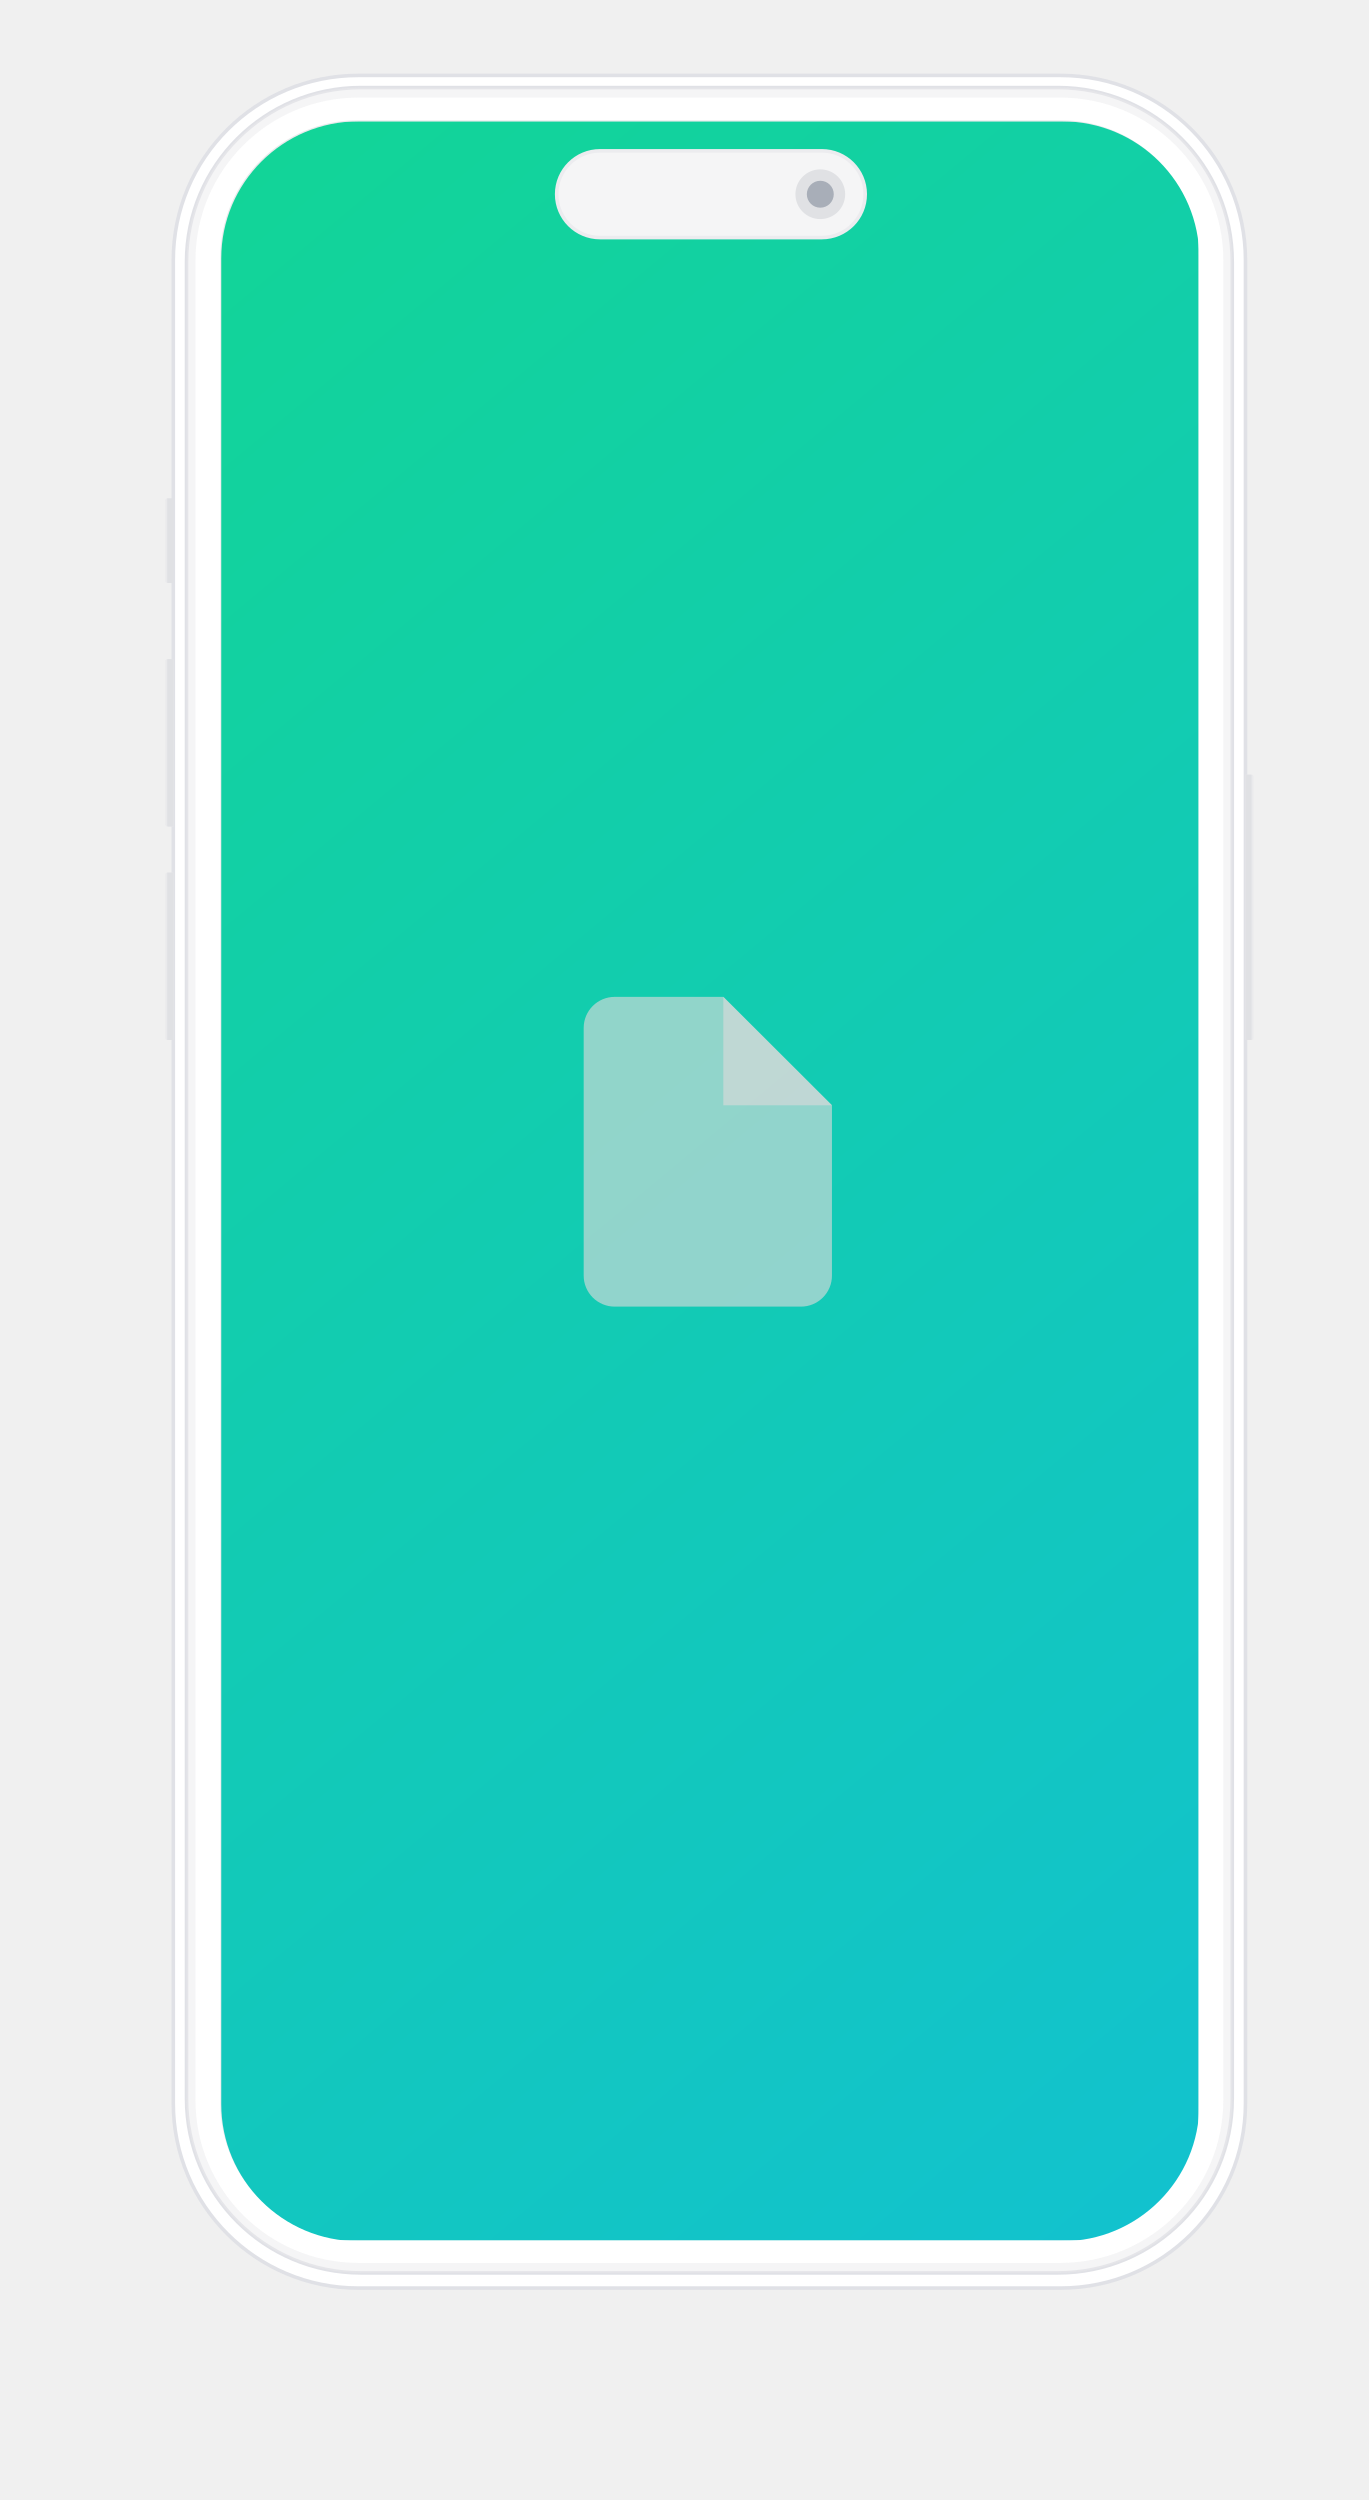
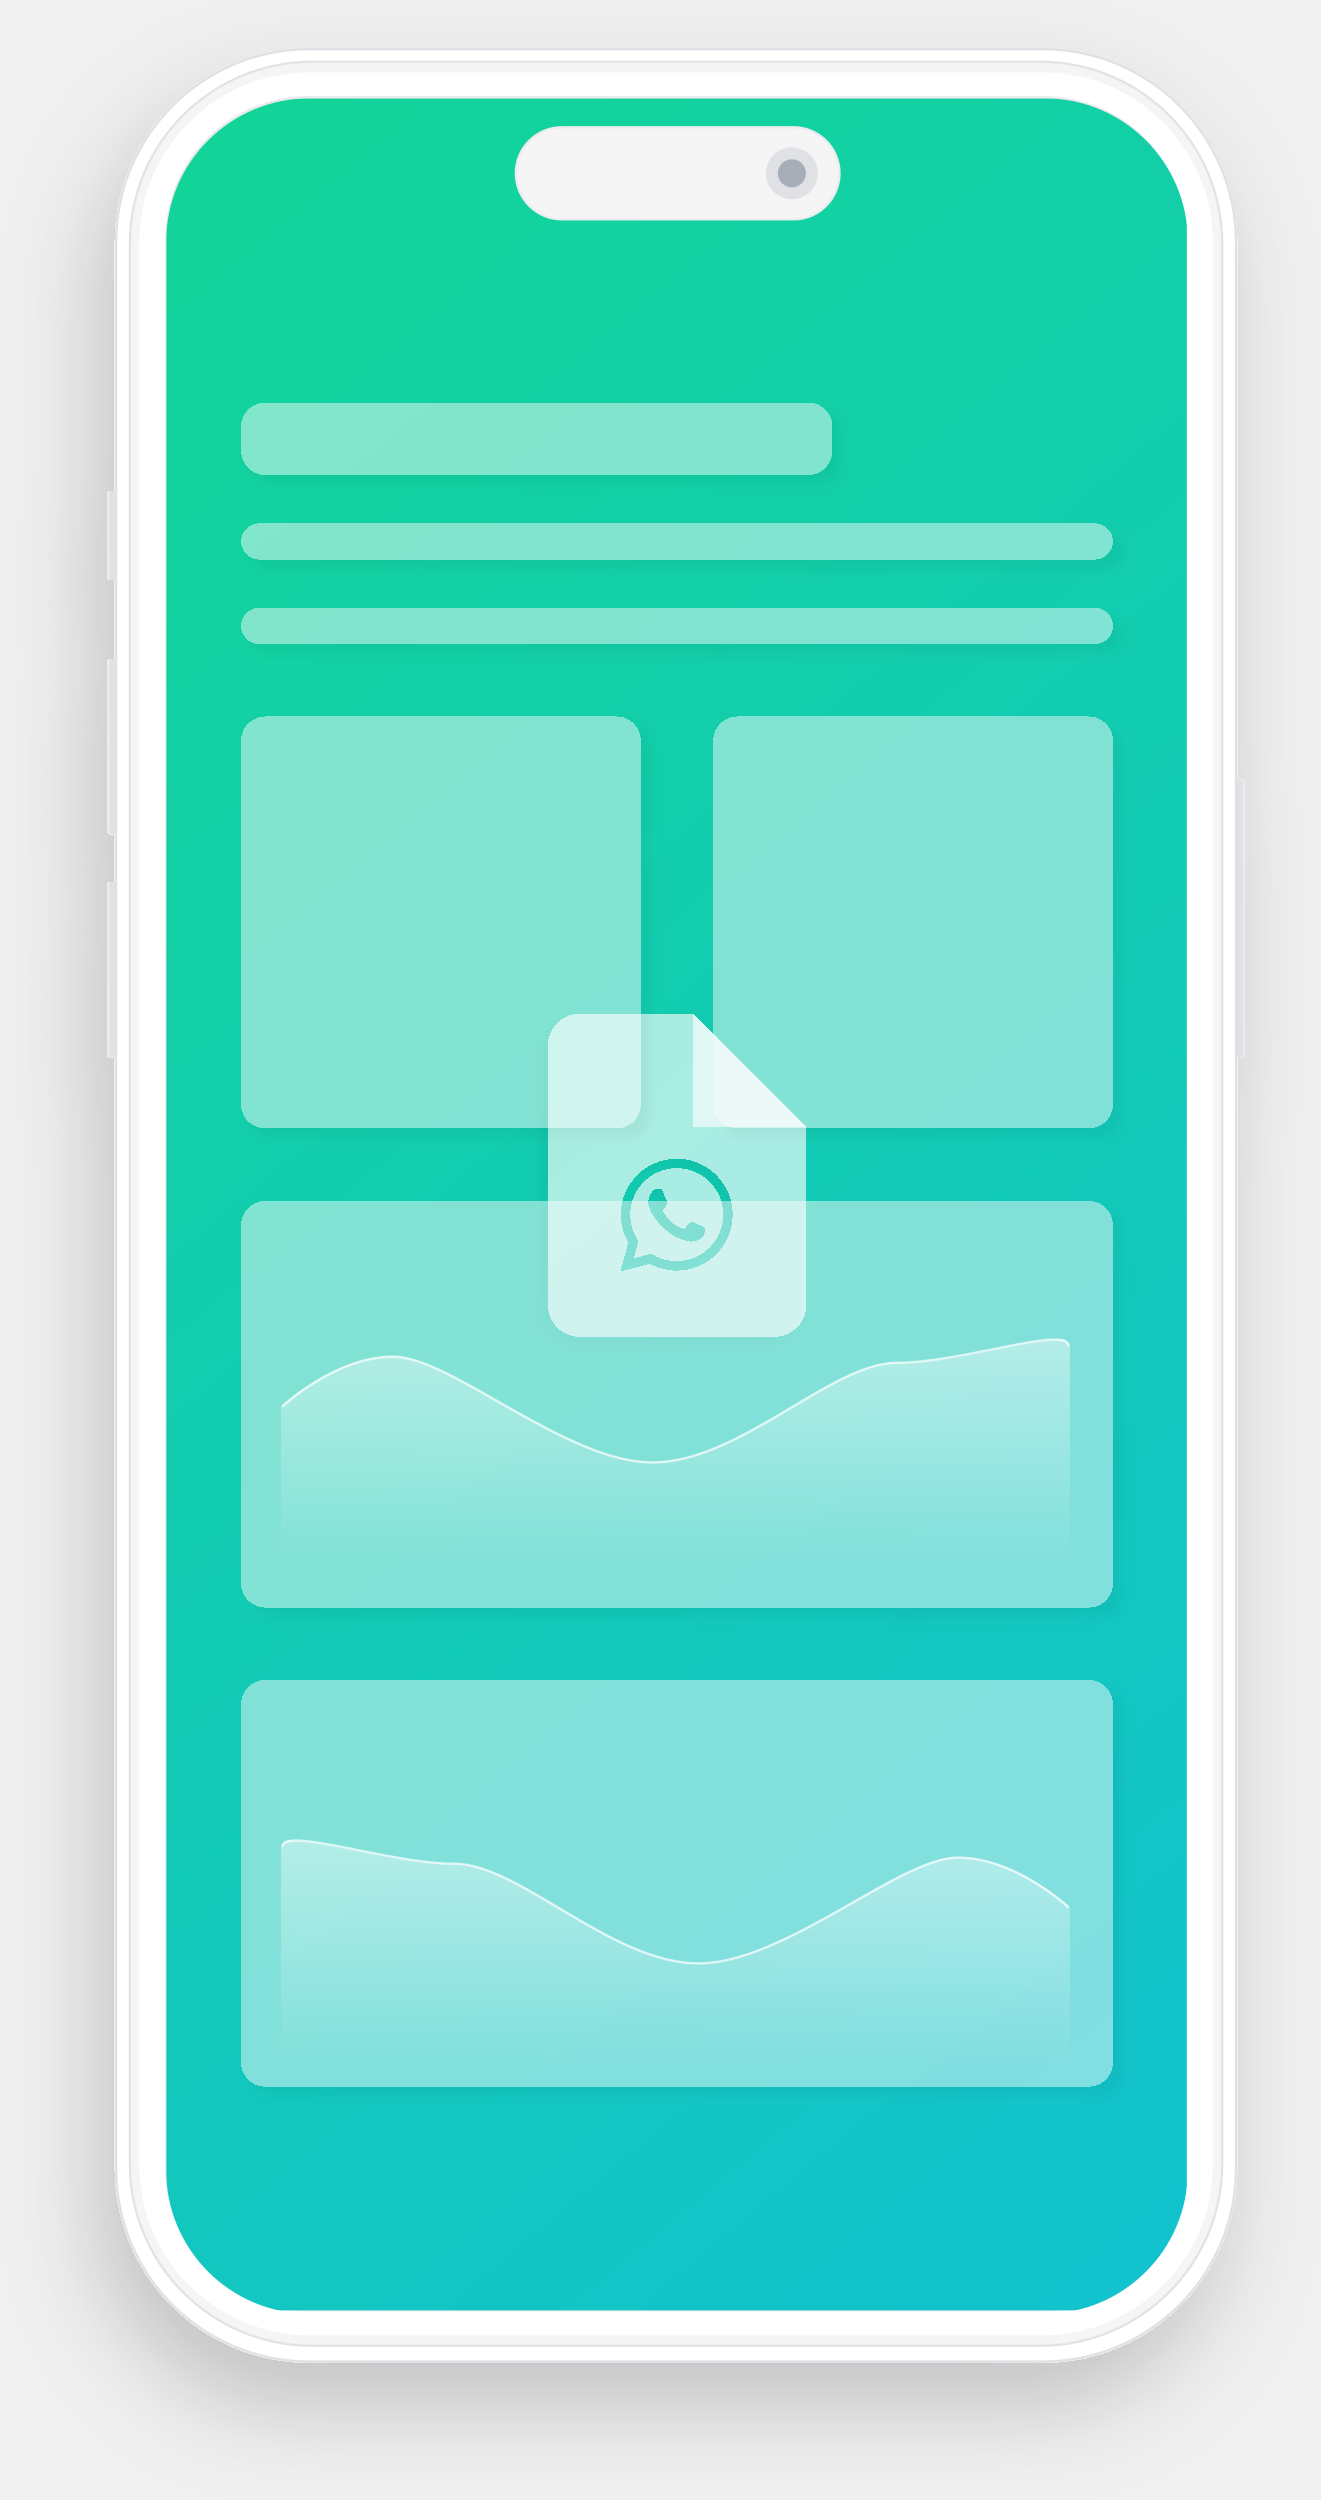
- <svg xmlns="http://www.w3.org/2000/svg" viewBox="0 0 381 696" fill="none">
-   <g class="MockUp" filter="url(#filter0_d_602_607)">
-     <g id="">
-       <path class="Vector" d="M46.568 138.744H48.246V162.302H46.568C46.256 162.302 46 162.047 46 161.735V139.311C46 138.999 46.256 138.744 46.568 138.744Z" fill="#EAEAEC" />
-       <path class="Vector_2" d="M295.268 21H99.719C71.291 21 48.246 44.033 48.246 72.445V585.555C48.246 613.967 71.291 637 99.719 637H295.268C323.696 637 346.741 613.967 346.741 585.555V72.445C346.741 44.033 323.696 21 295.268 21Z" fill="white" stroke="#E0E1E6" stroke-miterlimit="10" />
-       <path class="Vector_3" d="M294.526 24.38H100.462C73.657 24.38 51.927 46.098 51.927 72.888V584.271C51.927 611.061 73.657 632.779 100.462 632.779H294.526C321.331 632.779 343.06 611.061 343.06 584.271V72.888C343.06 46.098 321.331 24.38 294.526 24.38Z" fill="white" stroke="#E0E1E6" stroke-miterlimit="10" />
-       <path class="Vector_4" d="M295.443 33.49H99.551C78.449 33.49 61.342 50.587 61.342 71.678V585.48C61.342 606.571 78.449 623.668 99.551 623.668H295.443C316.545 623.668 333.651 606.571 333.651 585.48V71.678C333.651 50.587 316.545 33.49 295.443 33.49Z" fill="#EAEAEC" />
-       <path class="Vector_5" d="M48.252 138.744H46.568V162.302H48.252V138.744Z" fill="#E0E1E4" />
-       <path class="Vector_6" d="M46.568 183.485H48.246V230.104H46.568C46.256 230.104 46 229.848 46 229.536V184.047C46 183.735 46.256 183.485 46.568 183.485Z" fill="#EAEAEC" />
-       <path class="Vector_7" d="M48.252 183.485H46.568V230.104H48.252V183.485Z" fill="#E0E1E4" />
-       <path class="Vector_8" d="M46.568 242.918H48.246V289.537H46.568C46.256 289.543 46 289.288 46 288.976V243.486C46 243.174 46.256 242.918 46.568 242.918Z" fill="#EAEAEC" />
-       <path class="Vector_9" d="M48.252 242.918H46.568V289.537H48.252V242.918Z" fill="#E0E1E4" />
-       <path class="Vector_10" opacity="0.48" d="M294.532 24.38H100.462C73.658 24.38 51.927 46.093 51.927 72.882V584.27C51.927 611.059 73.658 632.778 100.462 632.778H294.532C321.335 632.778 343.066 611.059 343.066 584.27V72.882C343.066 46.093 321.335 24.373 294.532 24.373V24.38ZM340.571 584.632C340.571 609.687 320.25 629.997 295.181 629.997H99.807C74.738 629.997 54.417 609.687 54.417 584.632V72.526C54.423 47.477 74.744 27.167 99.807 27.167H295.187C320.256 27.167 340.577 47.477 340.577 72.532V584.626L340.571 584.632Z" fill="#EAEAEC" />
-       <path class="Vector_11" d="M348.432 289.512H346.748V215.668H348.432C348.744 215.668 349 215.924 349 216.235V288.945C349 289.256 348.744 289.512 348.432 289.512Z" fill="#EAEAEC" />
-       <path class="Vector_12" d="M346.741 289.512H348.426V215.668H346.741V289.512Z" fill="#E0E1E4" />
+ <svg xmlns="http://www.w3.org/2000/svg" viewBox="0 0 564 1068" fill="none">
+   <g id="MockUp" filter="url(#filter0_d_1_25)">
+     <g id="frame">
+       <path id="Vector" d="M46.91 209.82H49.6V247.6H46.91C46.41 247.6 46 247.19 46 246.69V210.73C46 210.23 46.41 209.82 46.91 209.82Z" fill="#EAEAEC" />
+       <path id="Vector_2" d="M445.52 21H132.1C86.537 21 49.6 57.937 49.6 103.5V926.35C49.6 971.913 86.537 1008.85 132.1 1008.85H445.52C491.083 1008.85 528.02 971.913 528.02 926.35V103.5C528.02 57.937 491.083 21 445.52 21Z" fill="white" stroke="#E0E1E6" stroke-miterlimit="10" />
+       <path id="Vector_3" d="M444.33 26.42H133.29C90.328 26.42 55.5 61.248 55.5 104.21V924.29C55.5 967.252 90.328 1002.08 133.29 1002.08H444.33C487.292 1002.08 522.12 967.252 522.12 924.29V104.21C522.12 61.248 487.292 26.42 444.33 26.42Z" fill="white" stroke="#E0E1E6" stroke-miterlimit="10" />
+       <path id="Vector_4" d="M445.8 41.03H131.83C98.008 41.03 70.59 68.448 70.59 102.27V926.23C70.59 960.052 98.008 987.47 131.83 987.47H445.8C479.622 987.47 507.04 960.052 507.04 926.23V102.27C507.04 68.448 479.622 41.03 445.8 41.03Z" fill="#EAEAEC" />
+       <path id="Vector_5" d="M49.61 209.82H46.91V247.6H49.61V209.82Z" fill="#E0E1E4" />
+       <path id="Vector_6" d="M46.91 281.57H49.6V356.33H46.91C46.41 356.33 46 355.92 46 355.42V282.47C46 281.97 46.41 281.57 46.91 281.57Z" fill="#EAEAEC" />
+       <path id="Vector_7" d="M49.61 281.57H46.91V356.33H49.61V281.57Z" fill="#E0E1E4" />
+       <path id="Vector_8" d="M46.91 376.88H49.6V451.64H46.91C46.41 451.65 46 451.24 46 450.74V377.79C46 377.29 46.41 376.88 46.91 376.88Z" fill="#EAEAEC" />
+       <path id="Vector_9" d="M49.61 376.88H46.91V451.64H49.61V376.88Z" fill="#E0E1E4" />
+       <path id="Vector_10" opacity="0.48" d="M444.34 26.42H133.29C90.33 26.42 55.5 61.24 55.5 104.2V924.29C55.5 967.25 90.33 1002.08 133.29 1002.08H444.34C487.3 1002.08 522.13 967.25 522.13 924.29V104.2C522.13 61.24 487.3 26.41 444.34 26.41V26.42ZM518.13 924.87C518.13 965.05 485.56 997.62 445.38 997.62H132.24C92.06 997.62 59.49 965.05 59.49 924.87V103.63C59.5 63.46 92.07 30.89 132.24 30.89H445.39C485.57 30.89 518.14 63.46 518.14 103.64V924.86L518.13 924.87Z" fill="#EAEAEC" />
+       <path id="Vector_11" d="M530.73 451.6H528.03V333.18H530.73C531.23 333.18 531.64 333.59 531.64 334.09V450.69C531.64 451.19 531.23 451.6 530.73 451.6Z" fill="#EAEAEC" />
+       <path id="Vector_12" d="M528.02 451.6H530.72V333.18H528.02V451.6Z" fill="#E0E1E4" />
    </g>
-     <g class="Screen">
-       <mask id="mask0_602_607" style="mask-type:alpha" maskUnits="userSpaceOnUse" x="61" y="33" width="273" height="591">
-         <path class="Change Here" d="M295.698 33.783H99.807C78.705 33.783 61.598 50.88 61.598 71.971V585.773C61.598 606.864 78.705 623.961 99.807 623.961H295.698C316.801 623.961 333.907 606.864 333.907 585.773V71.971C333.907 50.88 316.801 33.783 295.698 33.783Z" fill="#D9D9D9" />
+     <g id="Screen">
+       <mask id="mask0_1_25" style="mask-type:alpha" maskUnits="userSpaceOnUse" x="71" y="42" width="437" height="947">
+         <path id="Change Here" d="M446.21 42H132.24C98.418 42 71 69.418 71 103.24V927.2C71 961.022 98.418 988.44 132.24 988.44H446.21C480.032 988.44 507.45 961.022 507.45 927.2V103.24C507.45 69.418 480.032 42 446.21 42Z" fill="#D9D9D9" />
      </mask>
-       <g mask="url(#mask0_602_607)">
-         <g id="screenframe">
-           <rect width="272.653" height="589.903" transform="translate(60.9739 33.7832)" fill="url(#paint0_linear_602_607)" />
-           <g class="paper mx-auto">
-             <path class="Vector_13" d="M201.377 277.528H171.139C168.847 277.528 166.65 278.437 165.029 280.054C163.409 281.671 162.499 283.865 162.499 286.152V355.142C162.499 357.429 163.409 359.622 165.029 361.24C166.65 362.857 168.847 363.765 171.139 363.765H222.976C225.267 363.765 227.465 362.857 229.085 361.24C230.705 359.622 231.615 357.429 231.615 355.142V307.711L201.377 277.528Z" fill="#D9D9D9" fill-opacity="0.64" />
-             <path class="Vector_14" d="M201.377 277.528V307.711H231.615" fill="#D9D9D9" fill-opacity="0.64" />
+       <g mask="url(#mask0_1_25)">
+         <g id="screen-frame">
+           <rect width="436" height="945" transform="translate(71 42)" fill="url(#paint0_linear_1_25)" />
+           <g class="paper" filter="url(#filter1_d_1_25)">
+             <path fill-rule="evenodd" clip-rule="evenodd" d="M247.816 433H296.17L344.524 481.352V557.333C344.524 560.997 343.068 564.511 340.478 567.102C337.887 569.693 334.373 571.148 330.709 571.148H247.816C244.151 571.148 240.637 569.693 238.046 567.102C235.456 564.511 234 560.997 234 557.333V446.815C234 443.151 235.456 439.637 238.046 437.046C240.637 434.455 244.151 433 247.816 433ZM289.102 495C295.492 495 301.492 497.492 306.008 502.008C310.516 506.523 313 512.523 313 518.906C312.992 532.086 302.273 542.805 289.102 542.805H289.094C285.094 542.797 281.156 541.797 277.672 539.891L265 543.219L268.391 530.836C266.297 527.211 265.195 523.102 265.203 518.891C265.203 505.719 275.93 495 289.102 495ZM289.094 538.766H289.102C300.047 538.766 308.961 529.859 308.961 518.906C308.961 513.602 306.898 508.617 303.148 504.859C299.398 501.109 294.414 499.039 289.109 499.039C278.148 499.039 269.234 507.945 269.234 518.891C269.234 522.641 270.281 526.297 272.273 529.461L272.742 530.211L270.734 537.539L278.258 535.57L278.984 536C282.031 537.805 285.531 538.766 289.094 538.766ZM295.914 521.953C296.461 522.148 299.398 523.594 299.992 523.891C300.115 523.953 300.229 524.009 300.335 524.06C300.746 524.26 301.023 524.395 301.141 524.594C301.289 524.844 301.289 526.039 300.797 527.43C300.297 528.828 297.914 530.102 296.766 530.273C295.734 530.422 294.43 530.484 293 530.031C292.133 529.758 291.023 529.391 289.602 528.773C284.025 526.367 280.248 520.976 279.512 519.925C279.457 519.847 279.419 519.793 279.398 519.766L279.39 519.754C279.062 519.315 276.961 516.496 276.961 513.586C276.961 510.828 278.318 509.385 278.936 508.728C278.976 508.685 279.014 508.646 279.047 508.609C279.594 508.008 280.242 507.859 280.641 507.859C281.039 507.859 281.438 507.859 281.781 507.875C281.827 507.878 281.874 507.878 281.923 507.878C282.27 507.878 282.701 507.878 283.125 508.898C283.308 509.335 283.583 510.004 283.866 510.693C284.358 511.891 284.874 513.147 284.969 513.336C285.117 513.633 285.219 513.984 285.023 514.383C284.992 514.445 284.962 514.504 284.935 514.56C284.784 514.862 284.672 515.085 284.422 515.375C284.335 515.477 284.246 515.586 284.157 515.696C283.939 515.963 283.717 516.234 283.523 516.422C283.227 516.719 282.914 517.039 283.266 517.641C283.609 518.234 284.812 520.195 286.586 521.773C288.507 523.491 290.173 524.211 291.011 524.572C291.168 524.64 291.296 524.695 291.391 524.742C291.984 525.039 292.336 524.984 292.68 524.594C293.031 524.195 294.172 522.852 294.57 522.25C294.969 521.656 295.367 521.75 295.914 521.953Z" fill="white" fill-opacity="0.64" shape-rendering="crispEdges" />
+             <path d="M344.5 481.5L296 433V481.5H344.5Z" fill="white" fill-opacity="0.64" shape-rendering="crispEdges" />
+           </g>
+           <g class="ui">
+             <g id="blocks" filter="url(#filter2_d_1_25)">
+               <path d="M103 182.314C103 176.618 107.616 172 113.31 172H345.286C350.98 172 355.596 176.618 355.596 182.314V192.628C355.596 198.325 350.98 202.943 345.286 202.943H113.31C107.616 202.943 103 198.325 103 192.628V182.314Z" fill="#FAFAFA" fill-opacity="0.48" shape-rendering="crispEdges" />
+               <path d="M103 231.307C103 227.034 106.462 223.571 110.733 223.571H467.717C471.988 223.571 475.45 227.034 475.45 231.307C475.45 235.579 471.988 239.042 467.717 239.042H110.733C106.462 239.042 103 235.579 103 231.307Z" fill="#FAFAFA" fill-opacity="0.48" shape-rendering="crispEdges" />
+               <path d="M103 267.406C103 263.134 106.462 259.671 110.733 259.671H467.717C471.988 259.671 475.45 263.134 475.45 267.406C475.45 271.679 471.988 275.142 467.717 275.142H110.733C106.462 275.142 103 271.679 103 267.406Z" fill="#FAFAFA" fill-opacity="0.48" shape-rendering="crispEdges" />
+               <path d="M103 316.399C103 310.703 107.616 306.085 113.31 306.085H263.45C269.144 306.085 273.76 310.703 273.76 316.399V471.757C273.76 477.453 269.144 482.071 263.45 482.071H113.31C107.616 482.071 103 477.453 103 471.757V316.399Z" fill="#FAFAFA" fill-opacity="0.48" shape-rendering="crispEdges" />
+               <path d="M304.69 316.399C304.69 310.703 309.306 306.085 315 306.085H465.14C470.834 306.085 475.45 310.703 475.45 316.399V471.757C475.45 477.453 470.834 482.071 465.14 482.071H315C309.306 482.071 304.69 477.453 304.69 471.757V316.399Z" fill="#FAFAFA" fill-opacity="0.48" shape-rendering="crispEdges" />
+               <path d="M103 523.328C103 517.632 107.616 513.014 113.31 513.014H465.14C470.834 513.014 475.45 517.632 475.45 523.328V676.43C475.45 682.126 470.834 686.744 465.14 686.744H113.31C107.616 686.744 103 682.126 103 676.43V523.328Z" fill="#FAFAFA" fill-opacity="0.48" shape-rendering="crispEdges" />
+               <path d="M103 728.001C103 722.304 107.616 717.686 113.31 717.686H465.14C470.834 717.686 475.45 722.304 475.45 728.001V881.102C475.45 886.799 470.834 891.417 465.14 891.417H113.31C107.616 891.417 103 886.799 103 881.102V728.001Z" fill="#FAFAFA" fill-opacity="0.48" shape-rendering="crispEdges" />
+             </g>
+             <g class="chart">
+               <path id="Vector_13" opacity="0.64" d="M120 790C120 787.791 121.792 785.992 123.998 786.117C143.986 787.248 167.781 796.181 194.008 796.181C222.006 796.181 261.127 838.754 298.33 838.754C335.533 838.754 384.243 793.561 409.173 793.561C430.572 793.561 450.558 809.005 455.79 813.379C456.654 814.101 457.115 815.162 457.115 816.288V877C457.115 879.209 455.324 881 453.115 881H124C121.791 881 120 879.209 120 877V790Z" fill="url(#paint1_linear_1_25)" />
+               <path id="Vector_14" d="M120.615 789C121.115 780 166.01 796.181 194.008 796.181C222.006 796.181 261.127 838.754 298.33 838.754C335.533 838.754 384.243 793.561 409.173 793.561C434.103 793.561 456.615 815 456.615 815" stroke="white" stroke-opacity="0.72" />
+             </g>
+             <g class="chart">
+               <path id="Vector_15" opacity="0.64" d="M457.115 576C457.115 573.791 455.323 571.992 453.117 572.117C433.129 573.248 409.333 582.181 383.107 582.181C355.108 582.181 315.988 624.754 278.784 624.754C241.581 624.754 192.872 579.561 167.942 579.561C146.543 579.561 126.556 595.005 121.325 599.379C120.461 600.101 120 601.162 120 602.288V663C120 665.209 121.791 667 124 667H453.115C455.324 667 457.115 665.209 457.115 663V576Z" fill="url(#paint2_linear_1_25)" />
+               <path id="Vector_16" d="M456.5 575C456 566 411.105 582.181 383.107 582.181C355.108 582.181 315.988 624.754 278.784 624.754C241.581 624.754 192.872 579.561 167.942 579.561C143.012 579.561 120.5 601 120.5 601" stroke="white" stroke-opacity="0.72" />
+             </g>
          </g>
        </g>
      </g>
    </g>
-     <g class="Dynamic Island">
-       <path class="Vector_15" d="M167.059 41.997H228.796C235.467 41.997 240.874 47.402 240.874 54.068C240.874 60.735 235.467 66.14 228.796 66.14H167.059C160.388 66.14 154.981 60.735 154.981 54.068C154.981 47.402 160.388 41.997 167.059 41.997Z" fill="#F5F5F6" stroke="#ECECEF" />
-       <path class="Vector_16" d="M228.371 60.996C232.196 60.996 235.297 57.897 235.297 54.075C235.297 50.252 232.196 47.153 228.371 47.153C224.546 47.153 221.446 50.252 221.446 54.075C221.446 57.897 224.546 60.996 228.371 60.996Z" fill="#E0E1E4" />
-       <path class="Vector_17" d="M228.371 57.822C230.442 57.822 232.121 56.144 232.121 54.075C232.121 52.005 230.442 50.327 228.371 50.327C226.3 50.327 224.622 52.005 224.622 54.075C224.622 56.144 226.3 57.822 228.371 57.822Z" fill="#A8AEB8" />
+     <g id="Dynamic Island">
+       <g id="Vector_17">
+         <mask id="path-20-inside-1_1_25" fill="white">
+           <path d="M338.98 53.87H240.03C228.896 53.87 219.87 62.896 219.87 74.03C219.87 85.164 228.896 94.19 240.03 94.19H338.98C350.114 94.19 359.14 85.164 359.14 74.03C359.14 62.896 350.114 53.87 338.98 53.87Z" />
+         </mask>
+         <path d="M338.98 53.87H240.03C228.896 53.87 219.87 62.896 219.87 74.03C219.87 85.164 228.896 94.19 240.03 94.19H338.98C350.114 94.19 359.14 85.164 359.14 74.03C359.14 62.896 350.114 53.87 338.98 53.87Z" fill="#F5F5F6" stroke="#ECECEF" stroke-width="2" mask="url(#path-20-inside-1_1_25)" />
+       </g>
+       <path id="Vector_18" d="M338.3 85.14C344.43 85.14 349.4 80.17 349.4 74.04C349.4 67.91 344.43 62.94 338.3 62.94C332.17 62.94 327.2 67.91 327.2 74.04C327.2 80.17 332.17 85.14 338.3 85.14Z" fill="#E0E1E4" />
+       <path id="Vector_19" d="M338.3 80.05C341.619 80.05 344.31 77.359 344.31 74.04C344.31 70.721 341.619 68.03 338.3 68.03C334.981 68.03 332.29 70.721 332.29 74.04C332.29 77.359 334.981 80.05 338.3 80.05Z" fill="#A8AEB8" />
    </g>
  </g>
  <defs>
-     <filter class="filter0_d_602_607" x="0" y="0.5" width="381" height="695" filterUnits="userSpaceOnUse" color-interpolation-filters="sRGB">
+     <filter id="filter0_d_1_25" x="0" y="0.5" width="563.64" height="1066.85" filterUnits="userSpaceOnUse" color-interpolation-filters="sRGB">
      <feFlood flood-opacity="0" result="BackgroundImageFix" />
      <feColorMatrix in="SourceAlpha" type="matrix" values="0 0 0 0 0 0 0 0 0 0 0 0 0 0 0 0 0 0 127 0" result="hardAlpha" />
      <feOffset dx="-7" dy="19" />
      <feGaussianBlur stdDeviation="19.5" />
      <feComposite in2="hardAlpha" operator="out" />
      <feColorMatrix type="matrix" values="0 0 0 0 0.344 0 0 0 0 0.349 0 0 0 0 0.362 0 0 0 0.3 0" />
-       <feBlend mode="normal" in2="BackgroundImageFix" result="effect1_dropShadow_602_607" />
-       <feBlend mode="normal" in="SourceGraphic" in2="effect1_dropShadow_602_607" result="shape" />
+       <feBlend mode="normal" in2="BackgroundImageFix" result="effect1_dropShadow_1_25" />
+       <feBlend mode="normal" in="SourceGraphic" in2="effect1_dropShadow_1_25" result="shape" />
    </filter>
-     <linearGradient id="paint0_linear_602_607" x1="-69.435" y1="-36.782" x2="434.419" y2="568.446" gradientUnits="userSpaceOnUse">
+     <filter id="filter1_d_1_25" x="226" y="433" width="118.524" height="146.148" filterUnits="userSpaceOnUse" color-interpolation-filters="sRGB">
+       <feFlood flood-opacity="0" result="BackgroundImageFix" />
+       <feColorMatrix in="SourceAlpha" type="matrix" values="0 0 0 0 0 0 0 0 0 0 0 0 0 0 0 0 0 0 127 0" result="hardAlpha" />
+       <feOffset dx="-4" dy="4" />
+       <feGaussianBlur stdDeviation="2" />
+       <feComposite in2="hardAlpha" operator="out" />
+       <feColorMatrix type="matrix" values="0 0 0 0 0 0 0 0 0 0 0 0 0 0 0 0 0 0 0.04 0" />
+       <feBlend mode="normal" in2="BackgroundImageFix" result="effect1_dropShadow_1_25" />
+       <feBlend mode="normal" in="SourceGraphic" in2="effect1_dropShadow_1_25" result="shape" />
+     </filter>
+     <filter id="filter2_d_1_25" x="103" y="172" width="380.45" height="727.417" filterUnits="userSpaceOnUse" color-interpolation-filters="sRGB">
+       <feFlood flood-opacity="0" result="BackgroundImageFix" />
+       <feColorMatrix in="SourceAlpha" type="matrix" values="0 0 0 0 0 0 0 0 0 0 0 0 0 0 0 0 0 0 127 0" result="hardAlpha" />
+       <feOffset dx="4" dy="4" />
+       <feGaussianBlur stdDeviation="2" />
+       <feComposite in2="hardAlpha" operator="out" />
+       <feColorMatrix type="matrix" values="0 0 0 0 0 0 0 0 0 0 0 0 0 0 0 0 0 0 0.04 0" />
+       <feBlend mode="normal" in2="BackgroundImageFix" result="effect1_dropShadow_1_25" />
+       <feBlend mode="normal" in="SourceGraphic" in2="effect1_dropShadow_1_25" result="shape" />
+     </filter>
+     <linearGradient id="paint0_linear_1_25" x1="-111.034" y1="-58.922" x2="696.378" y2="909.211" gradientUnits="userSpaceOnUse">
      <stop stop-color="#12D790" />
      <stop offset="1" stop-color="#12BFD7" />
    </linearGradient>
+     <linearGradient id="paint1_linear_1_25" x1="288.557" y1="786" x2="288.557" y2="881" gradientUnits="userSpaceOnUse">
+       <stop stop-color="white" stop-opacity="0.64" />
+       <stop offset="1" stop-color="white" stop-opacity="0" />
+     </linearGradient>
+     <linearGradient id="paint2_linear_1_25" x1="288.557" y1="572" x2="288.557" y2="667" gradientUnits="userSpaceOnUse">
+       <stop stop-color="white" stop-opacity="0.64" />
+       <stop offset="1" stop-color="white" stop-opacity="0" />
+     </linearGradient>
  </defs>
</svg>
